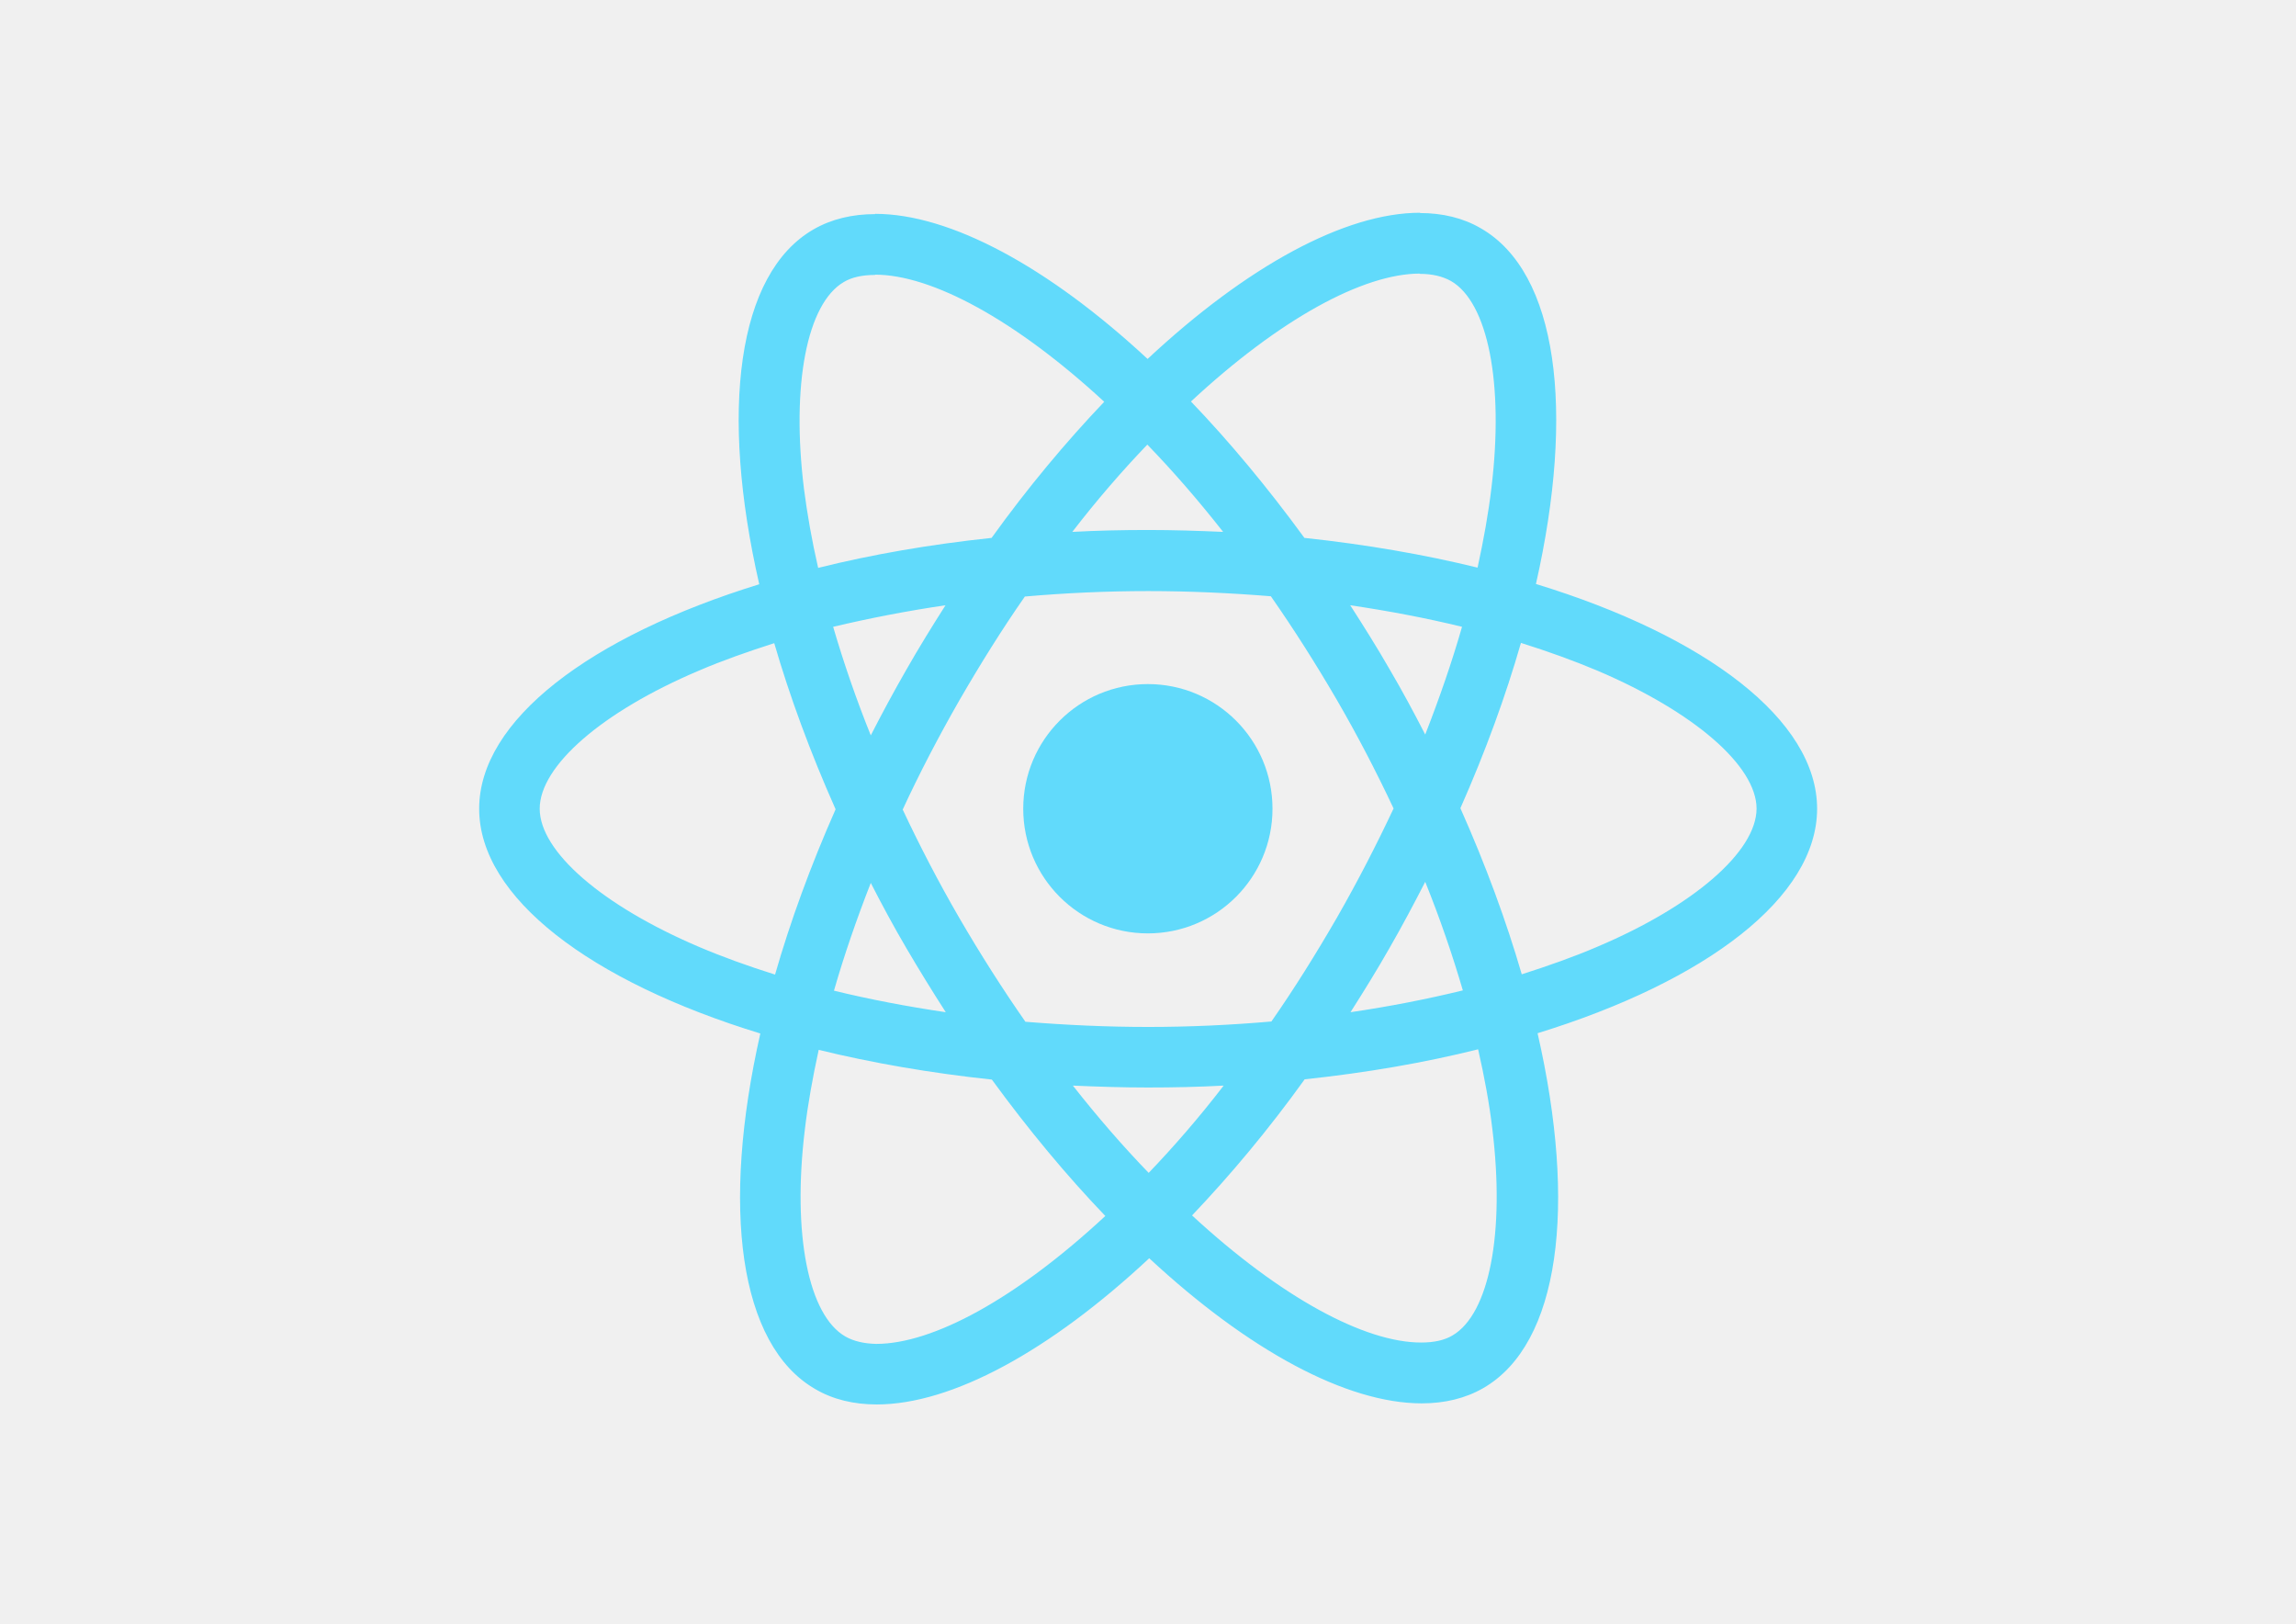
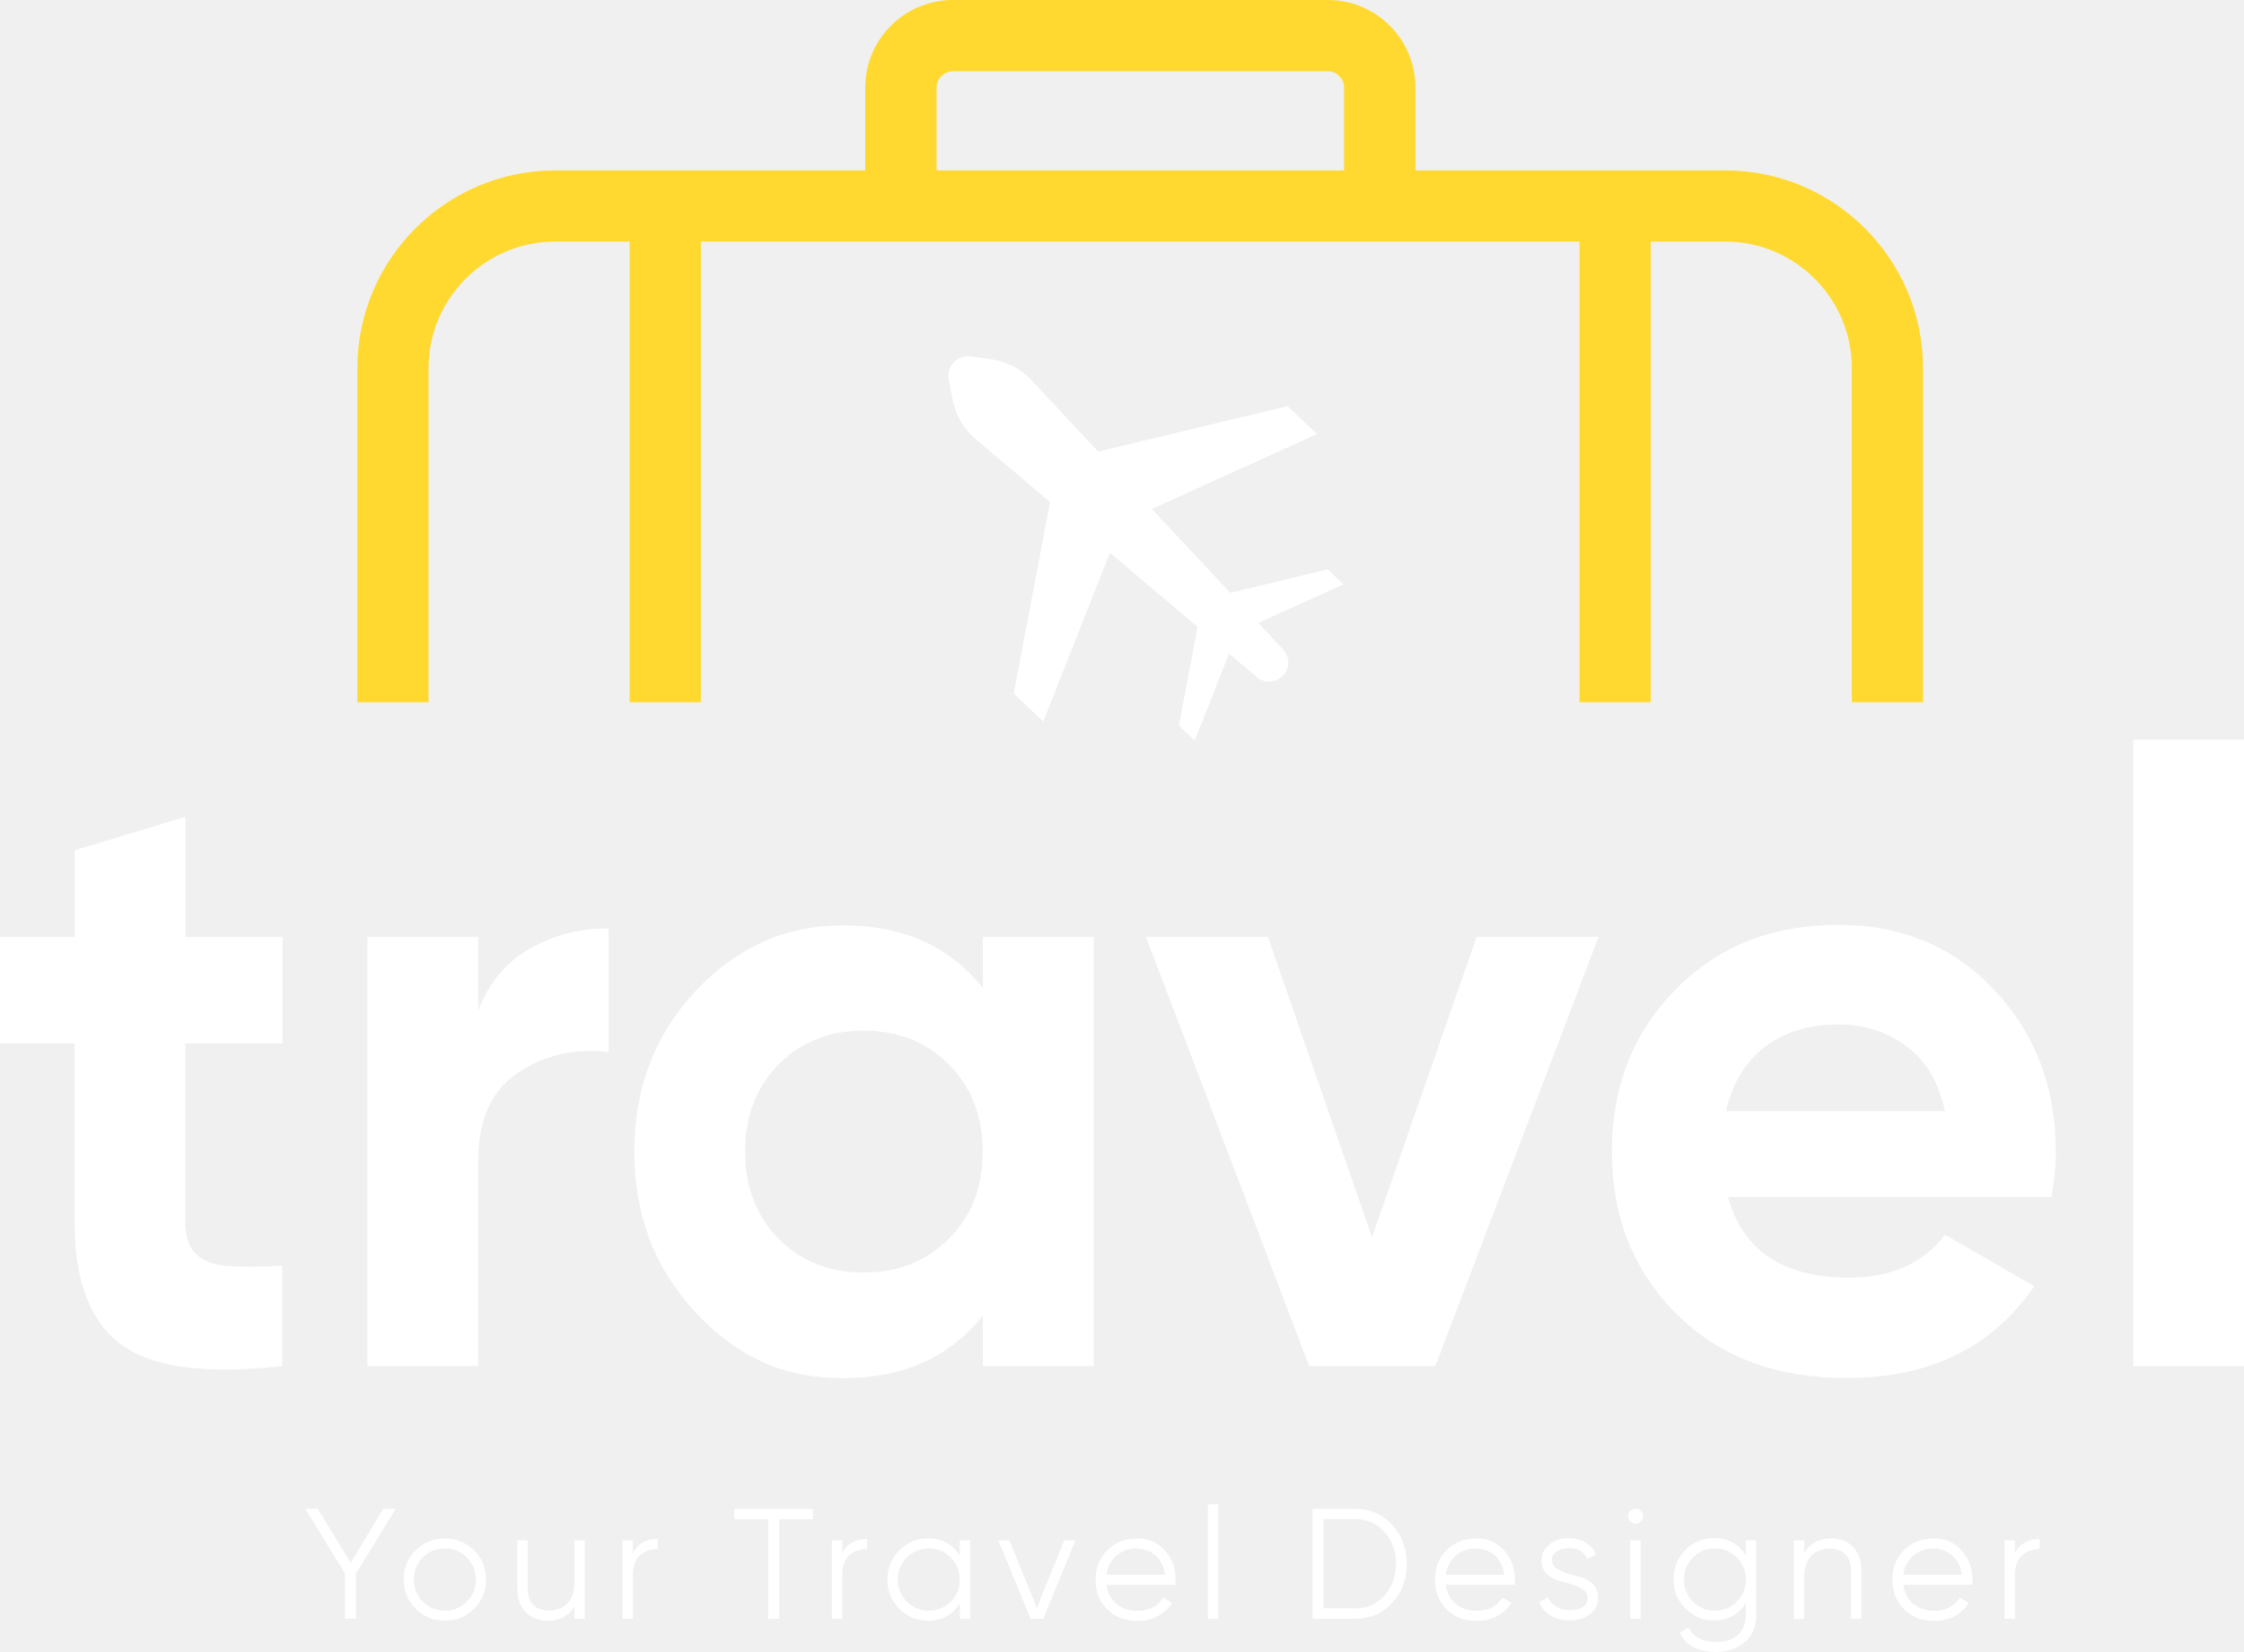
- <svg xmlns="http://www.w3.org/2000/svg" viewBox="0 0 841.9 595.3">
-   <g fill="#61DAFB">
-     <path d="M666.3 296.5c0-32.5-40.7-63.3-103.1-82.4 14.4-63.6 8-114.2-20.2-130.4-6.5-3.8-14.1-5.6-22.4-5.6v22.3c4.6 0 8.3.9 11.4 2.6 13.6 7.8 19.5 37.5 14.9 75.7-1.1 9.4-2.9 19.3-5.1 29.4-19.6-4.8-41-8.5-63.5-10.9-13.5-18.5-27.5-35.3-41.6-50 32.6-30.3 63.2-46.9 84-46.9V78c-27.5 0-63.5 19.6-99.9 53.6-36.4-33.8-72.4-53.2-99.9-53.2v22.3c20.7 0 51.4 16.5 84 46.6-14 14.7-28 31.4-41.3 49.9-22.6 2.4-44 6.1-63.6 11-2.3-10-4-19.7-5.2-29-4.7-38.2 1.1-67.9 14.6-75.8 3-1.8 6.9-2.6 11.5-2.6V78.5c-8.4 0-16 1.8-22.6 5.6-28.1 16.2-34.4 66.7-19.9 130.1-62.2 19.2-102.7 49.9-102.7 82.3 0 32.5 40.7 63.3 103.1 82.4-14.4 63.6-8 114.2 20.2 130.4 6.5 3.8 14.1 5.6 22.5 5.6 27.5 0 63.5-19.6 99.9-53.6 36.4 33.8 72.4 53.2 99.9 53.2 8.4 0 16-1.8 22.6-5.6 28.1-16.2 34.4-66.7 19.9-130.1 62-19.1 102.5-49.9 102.5-82.3zm-130.2-66.7c-3.7 12.9-8.3 26.2-13.5 39.5-4.1-8-8.4-16-13.1-24-4.6-8-9.5-15.8-14.4-23.4 14.2 2.1 27.9 4.7 41 7.9zm-45.8 106.5c-7.8 13.5-15.8 26.3-24.1 38.2-14.9 1.3-30 2-45.2 2-15.1 0-30.2-.7-45-1.9-8.3-11.9-16.4-24.6-24.2-38-7.6-13.1-14.5-26.4-20.8-39.8 6.2-13.4 13.2-26.8 20.7-39.9 7.8-13.5 15.8-26.3 24.1-38.2 14.9-1.3 30-2 45.2-2 15.1 0 30.2.7 45 1.9 8.3 11.9 16.4 24.6 24.2 38 7.6 13.1 14.5 26.4 20.8 39.8-6.3 13.4-13.2 26.8-20.7 39.9zm32.3-13c5.4 13.4 10 26.8 13.8 39.8-13.1 3.2-26.9 5.9-41.2 8 4.9-7.7 9.8-15.6 14.4-23.7 4.6-8 8.9-16.1 13-24.1zM421.2 430c-9.3-9.6-18.6-20.3-27.8-32 9 .4 18.2.7 27.5.7 9.4 0 18.7-.2 27.8-.7-9 11.7-18.3 22.4-27.5 32zm-74.4-58.9c-14.2-2.1-27.9-4.7-41-7.9 3.7-12.9 8.3-26.2 13.5-39.5 4.1 8 8.4 16 13.1 24 4.7 8 9.5 15.8 14.4 23.4zM420.7 163c9.3 9.6 18.6 20.3 27.8 32-9-.4-18.2-.7-27.5-.7-9.4 0-18.7.2-27.8.7 9-11.7 18.3-22.4 27.5-32zm-74 58.9c-4.9 7.7-9.8 15.6-14.4 23.7-4.6 8-8.9 16-13 24-5.4-13.4-10-26.8-13.8-39.8 13.1-3.1 26.9-5.8 41.2-7.9zm-90.5 125.2c-35.4-15.1-58.3-34.9-58.3-50.6 0-15.7 22.9-35.6 58.3-50.6 8.6-3.7 18-7 27.7-10.1 5.7 19.6 13.2 40 22.5 60.9-9.2 20.8-16.6 41.1-22.2 60.6-9.9-3.1-19.3-6.5-28-10.2zM310 490c-13.6-7.8-19.5-37.5-14.9-75.7 1.1-9.4 2.9-19.3 5.1-29.4 19.6 4.8 41 8.5 63.5 10.9 13.5 18.5 27.5 35.3 41.6 50-32.6 30.3-63.2 46.9-84 46.9-4.5-.1-8.3-1-11.3-2.7zm237.2-76.2c4.7 38.2-1.1 67.9-14.6 75.8-3 1.8-6.9 2.6-11.5 2.6-20.7 0-51.4-16.5-84-46.6 14-14.7 28-31.4 41.3-49.9 22.6-2.4 44-6.1 63.6-11 2.3 10.1 4.1 19.8 5.2 29.1zm38.5-66.7c-8.6 3.7-18 7-27.7 10.1-5.7-19.6-13.2-40-22.5-60.9 9.2-20.8 16.6-41.1 22.2-60.6 9.9 3.1 19.3 6.5 28.1 10.2 35.4 15.1 58.3 34.9 58.3 50.6-.1 15.7-23 35.6-58.4 50.6zM320.8 78.4z" />
-     <circle cx="420.9" cy="296.5" r="45.7" />
-     <path d="M520.5 78.1z" />
+ <svg xmlns="http://www.w3.org/2000/svg" id="Livello_2" data-name="Livello 2" viewBox="0 0 140.59 103.53">
+   <defs>
+     <style>
+       .cls-1 {
+         fill: #fff;
+       }
+ 
+       .cls-2 {
+         fill: #ffd930;
+       }
+     </style>
+   </defs>
+   <g id="OBJECTS">
+     <g>
+       <g>
+         <path class="cls-1" d="M17.69,65.39h-6.08v11.19c0,.93,.23,1.61,.7,2.04,.47,.43,1.15,.67,2.04,.73,.9,.05,2.01,.04,3.33-.03v6.29c-4.77,.54-8.13,.09-10.08-1.34-1.95-1.43-2.93-4-2.93-7.69v-11.19H0v-6.67H4.68v-5.43l6.94-2.1v7.53h6.08v6.67Z" />
+         <path class="cls-1" d="M29.96,63.34c.65-1.72,1.71-3.01,3.2-3.87,1.49-.86,3.15-1.29,4.97-1.29v7.75c-2.12-.25-4.01,.18-5.67,1.29-1.67,1.11-2.5,2.96-2.5,5.54v12.85h-6.94v-26.89h6.94v4.62Z" />
+         <path class="cls-1" d="M61.58,58.72h6.94v26.89h-6.94v-3.17c-2.08,2.62-5,3.93-8.77,3.93s-6.66-1.37-9.22-4.11-3.85-6.1-3.85-10.08,1.28-7.34,3.85-10.08,5.64-4.11,9.22-4.11c3.76,0,6.69,1.31,8.77,3.93v-3.17Zm-12.8,18.91c1.4,1.42,3.17,2.12,5.32,2.12s3.93-.71,5.35-2.12c1.42-1.42,2.12-3.24,2.12-5.46s-.71-4.04-2.12-5.46c-1.42-1.42-3.2-2.12-5.35-2.12s-3.93,.71-5.32,2.12c-1.4,1.42-2.1,3.24-2.1,5.46s.7,4.04,2.1,5.46Z" />
+         <path class="cls-1" d="M92.51,58.72h7.64l-10.22,26.89h-7.91l-10.22-26.89h7.64l6.52,18.82,6.55-18.82Z" />
+         <path class="cls-1" d="M108.26,75.01c.93,3.37,3.46,5.06,7.58,5.06,2.65,0,4.66-.9,6.02-2.69l5.59,3.23c-2.65,3.84-6.56,5.75-11.73,5.75-4.45,0-8.01-1.34-10.7-4.03-2.69-2.69-4.03-6.08-4.03-10.17s1.33-7.43,3.98-10.14c2.65-2.71,6.06-4.06,10.22-4.06,3.94,0,7.2,1.36,9.76,4.09,2.56,2.72,3.85,6.1,3.85,10.11,0,.9-.09,1.85-.27,2.85h-20.28Zm-.11-5.38h13.71c-.4-1.83-1.21-3.19-2.45-4.09-1.24-.9-2.65-1.34-4.22-1.34-1.86,0-3.41,.48-4.63,1.42-1.22,.95-2.03,2.29-2.42,4.01Z" />
+         <path class="cls-1" d="M133.65,85.61V46.35h6.94v39.26h-6.94Z" />
+       </g>
+       <g>
+         <path class="cls-1" d="M80.37,42.34h0c-.44,.46-1.15,.5-1.63,.09l-17.67-14.96c-.71-.62-1.19-1.46-1.38-2.39l-.25-1.27c-.17-.85,.55-1.6,1.41-1.48l1.28,.19c.93,.14,1.8,.58,2.45,1.26l15.81,16.92c.43,.46,.43,1.18,0,1.64Z" />
+         <g>
+           <g>
+             <polygon class="cls-1" points="65.36 45.22 69.86 33.83 66.03 30.19 63.51 43.46 65.36 45.22" />
+             <polygon class="cls-1" points="74.85 46.42 77.26 40.31 75.21 38.36 73.86 45.47 74.85 46.42" />
+           </g>
+           <g>
+             <polygon class="cls-1" points="82.51 27.2 71.36 32.26 67.53 28.61 80.67 25.45 82.51 27.2" />
+             <polygon class="cls-1" points="84.17 36.62 78.19 39.33 76.14 37.38 83.18 35.68 84.17 36.62" />
+           </g>
+         </g>
+       </g>
+       <path class="cls-2" d="M108.11,10.68h-19.43V5.49c0-3.03-2.46-5.49-5.49-5.49h-23.49c-3.03,0-5.49,2.46-5.49,5.49v5.19h-19.43c-6.83,0-12.39,5.56-12.39,12.39v20.94h4.46V23.07c0-4.37,3.56-7.93,7.93-7.93h4.67v28.87h4.46V15.14h55.05v28.87h4.46V15.14h4.67c4.37,0,7.93,3.56,7.93,7.93v20.94h4.46V23.07c0-6.83-5.56-12.39-12.39-12.39ZM58.68,5.49c0-.56,.46-1.02,1.02-1.02h23.49c.56,0,1.02,.46,1.02,1.02v5.19h-25.53V5.49Z" />
+       <g>
+         <path class="cls-1" d="M24.79,94.56l-2.49,4.06v2.82h-.69v-2.84l-2.48-4.04h.78l2.06,3.38,2.04-3.38h.78Z" />
+         <path class="cls-1" d="M29.7,100.82c-.5,.5-1.11,.74-1.83,.74s-1.33-.25-1.83-.74c-.5-.5-.75-1.11-.75-1.83s.25-1.34,.75-1.83c.5-.5,1.11-.74,1.83-.74s1.33,.25,1.83,.74,.75,1.11,.75,1.83-.25,1.34-.75,1.83Zm-3.21-.45c.37,.38,.83,.57,1.38,.57s1-.19,1.38-.57,.56-.84,.56-1.38-.19-1-.56-1.38c-.37-.38-.83-.57-1.38-.57s-1,.19-1.38,.57c-.37,.38-.56,.84-.56,1.38s.19,1.01,.56,1.38Z" />
+         <path class="cls-1" d="M35.99,96.53h.65v4.92h-.65v-.77c-.37,.59-.92,.89-1.65,.89-.6,0-1.07-.18-1.41-.55-.34-.36-.52-.85-.52-1.47v-3.02h.65v3.02c0,.44,.12,.78,.35,1.02,.23,.24,.56,.36,.99,.36,.47,0,.86-.15,1.15-.45,.3-.3,.44-.76,.44-1.38v-2.58Z" />
+         <path class="cls-1" d="M39.65,97.34c.3-.6,.82-.89,1.55-.89v.63c-.45,0-.82,.13-1.11,.39-.29,.26-.44,.68-.44,1.24v2.74h-.65v-4.92h.65v.82Z" />
+         <path class="cls-1" d="M50.94,94.56v.65h-2.12v6.24h-.69v-6.24h-2.12v-.65h4.92Z" />
+         <path class="cls-1" d="M52.77,97.34c.3-.6,.82-.89,1.55-.89v.63c-.45,0-.82,.13-1.11,.39-.29,.26-.44,.68-.44,1.24v2.74h-.65v-4.92h.65v.82Z" />
+         <path class="cls-1" d="M60.13,96.53h.65v4.92h-.65v-.96c-.45,.72-1.12,1.08-1.99,1.08-.7,0-1.3-.25-1.8-.75-.5-.5-.74-1.11-.74-1.83s.25-1.33,.74-1.83c.5-.5,1.09-.75,1.8-.75,.87,0,1.54,.36,1.99,1.08v-.96Zm-3.32,3.84c.37,.38,.83,.57,1.38,.57s1-.19,1.38-.57,.56-.84,.56-1.38-.19-1-.56-1.38c-.37-.38-.83-.57-1.38-.57s-1,.19-1.38,.57c-.37,.38-.56,.84-.56,1.38s.19,1.01,.56,1.38Z" />
+         <path class="cls-1" d="M66.69,96.53h.69l-2.02,4.92h-.79l-2.02-4.92h.69l1.72,4.23,1.72-4.23Z" />
+         <path class="cls-1" d="M71.22,96.41c.73,0,1.32,.26,1.77,.77,.45,.52,.67,1.12,.67,1.83,0,.07,0,.17-.02,.31h-4.32c.07,.5,.28,.89,.63,1.19s.8,.44,1.32,.44c.37,0,.7-.08,.97-.23,.27-.15,.48-.36,.62-.6l.57,.33c-.22,.35-.51,.62-.89,.83-.37,.2-.8,.3-1.28,.3-.77,0-1.4-.24-1.89-.73s-.73-1.1-.73-1.85,.24-1.35,.72-1.84,1.1-.74,1.85-.74Zm0,.63c-.51,0-.94,.15-1.28,.46-.34,.3-.55,.7-.62,1.19h3.67c-.07-.52-.27-.92-.6-1.21-.33-.29-.73-.43-1.17-.43Z" />
+         <path class="cls-1" d="M75.68,101.45v-7.18h.65v7.18h-.65Z" />
+         <path class="cls-1" d="M84.89,94.56c.94,0,1.71,.33,2.33,1,.61,.67,.92,1.48,.92,2.45s-.31,1.78-.92,2.44c-.61,.67-1.39,1-2.33,1h-2.66v-6.89h2.66Zm0,6.24c.75,0,1.37-.27,1.85-.81,.48-.54,.72-1.2,.72-1.99s-.24-1.45-.72-1.99c-.48-.54-1.1-.81-1.85-.81h-1.97v5.59h1.97Z" />
+         <path class="cls-1" d="M92.48,96.41c.73,0,1.32,.26,1.77,.77,.45,.52,.67,1.12,.67,1.83,0,.07,0,.17-.02,.31h-4.32c.07,.5,.28,.89,.63,1.19s.8,.44,1.32,.44c.37,0,.7-.08,.97-.23,.27-.15,.48-.36,.62-.6l.57,.33c-.22,.35-.51,.62-.89,.83-.37,.2-.8,.3-1.28,.3-.77,0-1.4-.24-1.89-.73s-.73-1.1-.73-1.85,.24-1.35,.72-1.84,1.1-.74,1.85-.74Zm0,.63c-.51,0-.94,.15-1.28,.46-.34,.3-.55,.7-.62,1.19h3.67c-.07-.52-.27-.92-.6-1.21-.33-.29-.73-.43-1.17-.43Z" />
+         <path class="cls-1" d="M97.25,97.8c0,.22,.1,.39,.3,.52s.44,.23,.72,.31c.28,.08,.56,.16,.85,.24,.28,.08,.52,.23,.71,.44s.29,.49,.29,.83c0,.42-.17,.76-.5,1.02-.33,.26-.76,.39-1.28,.39-.47,0-.87-.11-1.21-.32-.33-.21-.56-.48-.69-.82l.55-.32c.09,.26,.26,.46,.5,.6,.24,.15,.52,.22,.85,.22s.59-.06,.81-.19c.22-.13,.32-.33,.32-.59,0-.22-.1-.4-.3-.53-.2-.13-.44-.24-.72-.32-.28-.08-.56-.16-.85-.24-.28-.08-.52-.22-.72-.43-.2-.21-.3-.48-.3-.81,0-.4,.16-.73,.48-1,.32-.27,.72-.4,1.21-.4,.4,0,.75,.09,1.05,.27,.3,.18,.52,.42,.67,.73l-.54,.31c-.19-.46-.58-.69-1.18-.69-.28,0-.52,.07-.73,.2-.2,.13-.31,.32-.31,.57Z" />
+         <path class="cls-1" d="M102.8,95.35c-.09,.09-.2,.14-.33,.14s-.24-.05-.33-.14-.14-.2-.14-.33,.05-.24,.14-.33,.2-.14,.33-.14,.24,.05,.33,.14c.09,.09,.14,.2,.14,.33s-.05,.24-.14,.33Zm-.66,6.1v-4.92h.65v4.92h-.65Z" />
+         <path class="cls-1" d="M109.38,96.53h.65v4.72c0,.71-.24,1.27-.73,1.67-.49,.41-1.07,.61-1.74,.61-1.15,0-1.93-.4-2.33-1.2l.57-.33c.29,.6,.88,.9,1.76,.9,.56,0,1.01-.15,1.33-.45,.32-.3,.49-.7,.49-1.21v-.77c-.45,.72-1.12,1.08-1.99,1.08-.7,0-1.3-.25-1.8-.75-.5-.5-.74-1.11-.74-1.83s.25-1.33,.74-1.83c.5-.5,1.09-.75,1.8-.75,.87,0,1.54,.36,1.99,1.08v-.96Zm-3.32,3.84c.37,.38,.83,.57,1.38,.57s1-.19,1.38-.57,.56-.84,.56-1.38-.19-1-.56-1.38c-.37-.38-.83-.57-1.38-.57s-1,.19-1.38,.57c-.37,.38-.56,.84-.56,1.38s.19,1.01,.56,1.38Z" />
+         <path class="cls-1" d="M114.69,96.41c.6,0,1.07,.18,1.41,.55,.34,.36,.52,.85,.52,1.47v3.02h-.65v-3.02c0-.44-.12-.78-.35-1.02-.23-.24-.56-.36-.99-.36-.47,0-.86,.15-1.15,.45-.29,.3-.44,.76-.44,1.38v2.58h-.65v-4.92h.65v.77c.37-.59,.92-.89,1.65-.89Z" />
+         <path class="cls-1" d="M121.14,96.41c.73,0,1.32,.26,1.77,.77,.45,.52,.67,1.12,.67,1.83,0,.07,0,.17-.02,.31h-4.32c.07,.5,.28,.89,.63,1.19s.8,.44,1.32,.44c.37,0,.7-.08,.97-.23,.27-.15,.48-.36,.62-.6l.57,.33c-.22,.35-.51,.62-.89,.83-.37,.2-.8,.3-1.28,.3-.77,0-1.4-.24-1.89-.73s-.73-1.1-.73-1.85,.24-1.35,.72-1.84,1.1-.74,1.85-.74Zm0,.63c-.51,0-.94,.15-1.28,.46-.34,.3-.55,.7-.62,1.19h3.67c-.07-.52-.27-.92-.6-1.21-.33-.29-.73-.43-1.17-.43Z" />
+         <path class="cls-1" d="M126.24,97.34c.3-.6,.82-.89,1.55-.89v.63c-.45,0-.82,.13-1.11,.39-.29,.26-.44,.68-.44,1.24v2.74h-.65v-4.92h.65v.82Z" />
+       </g>
+     </g>
  </g>
</svg>
